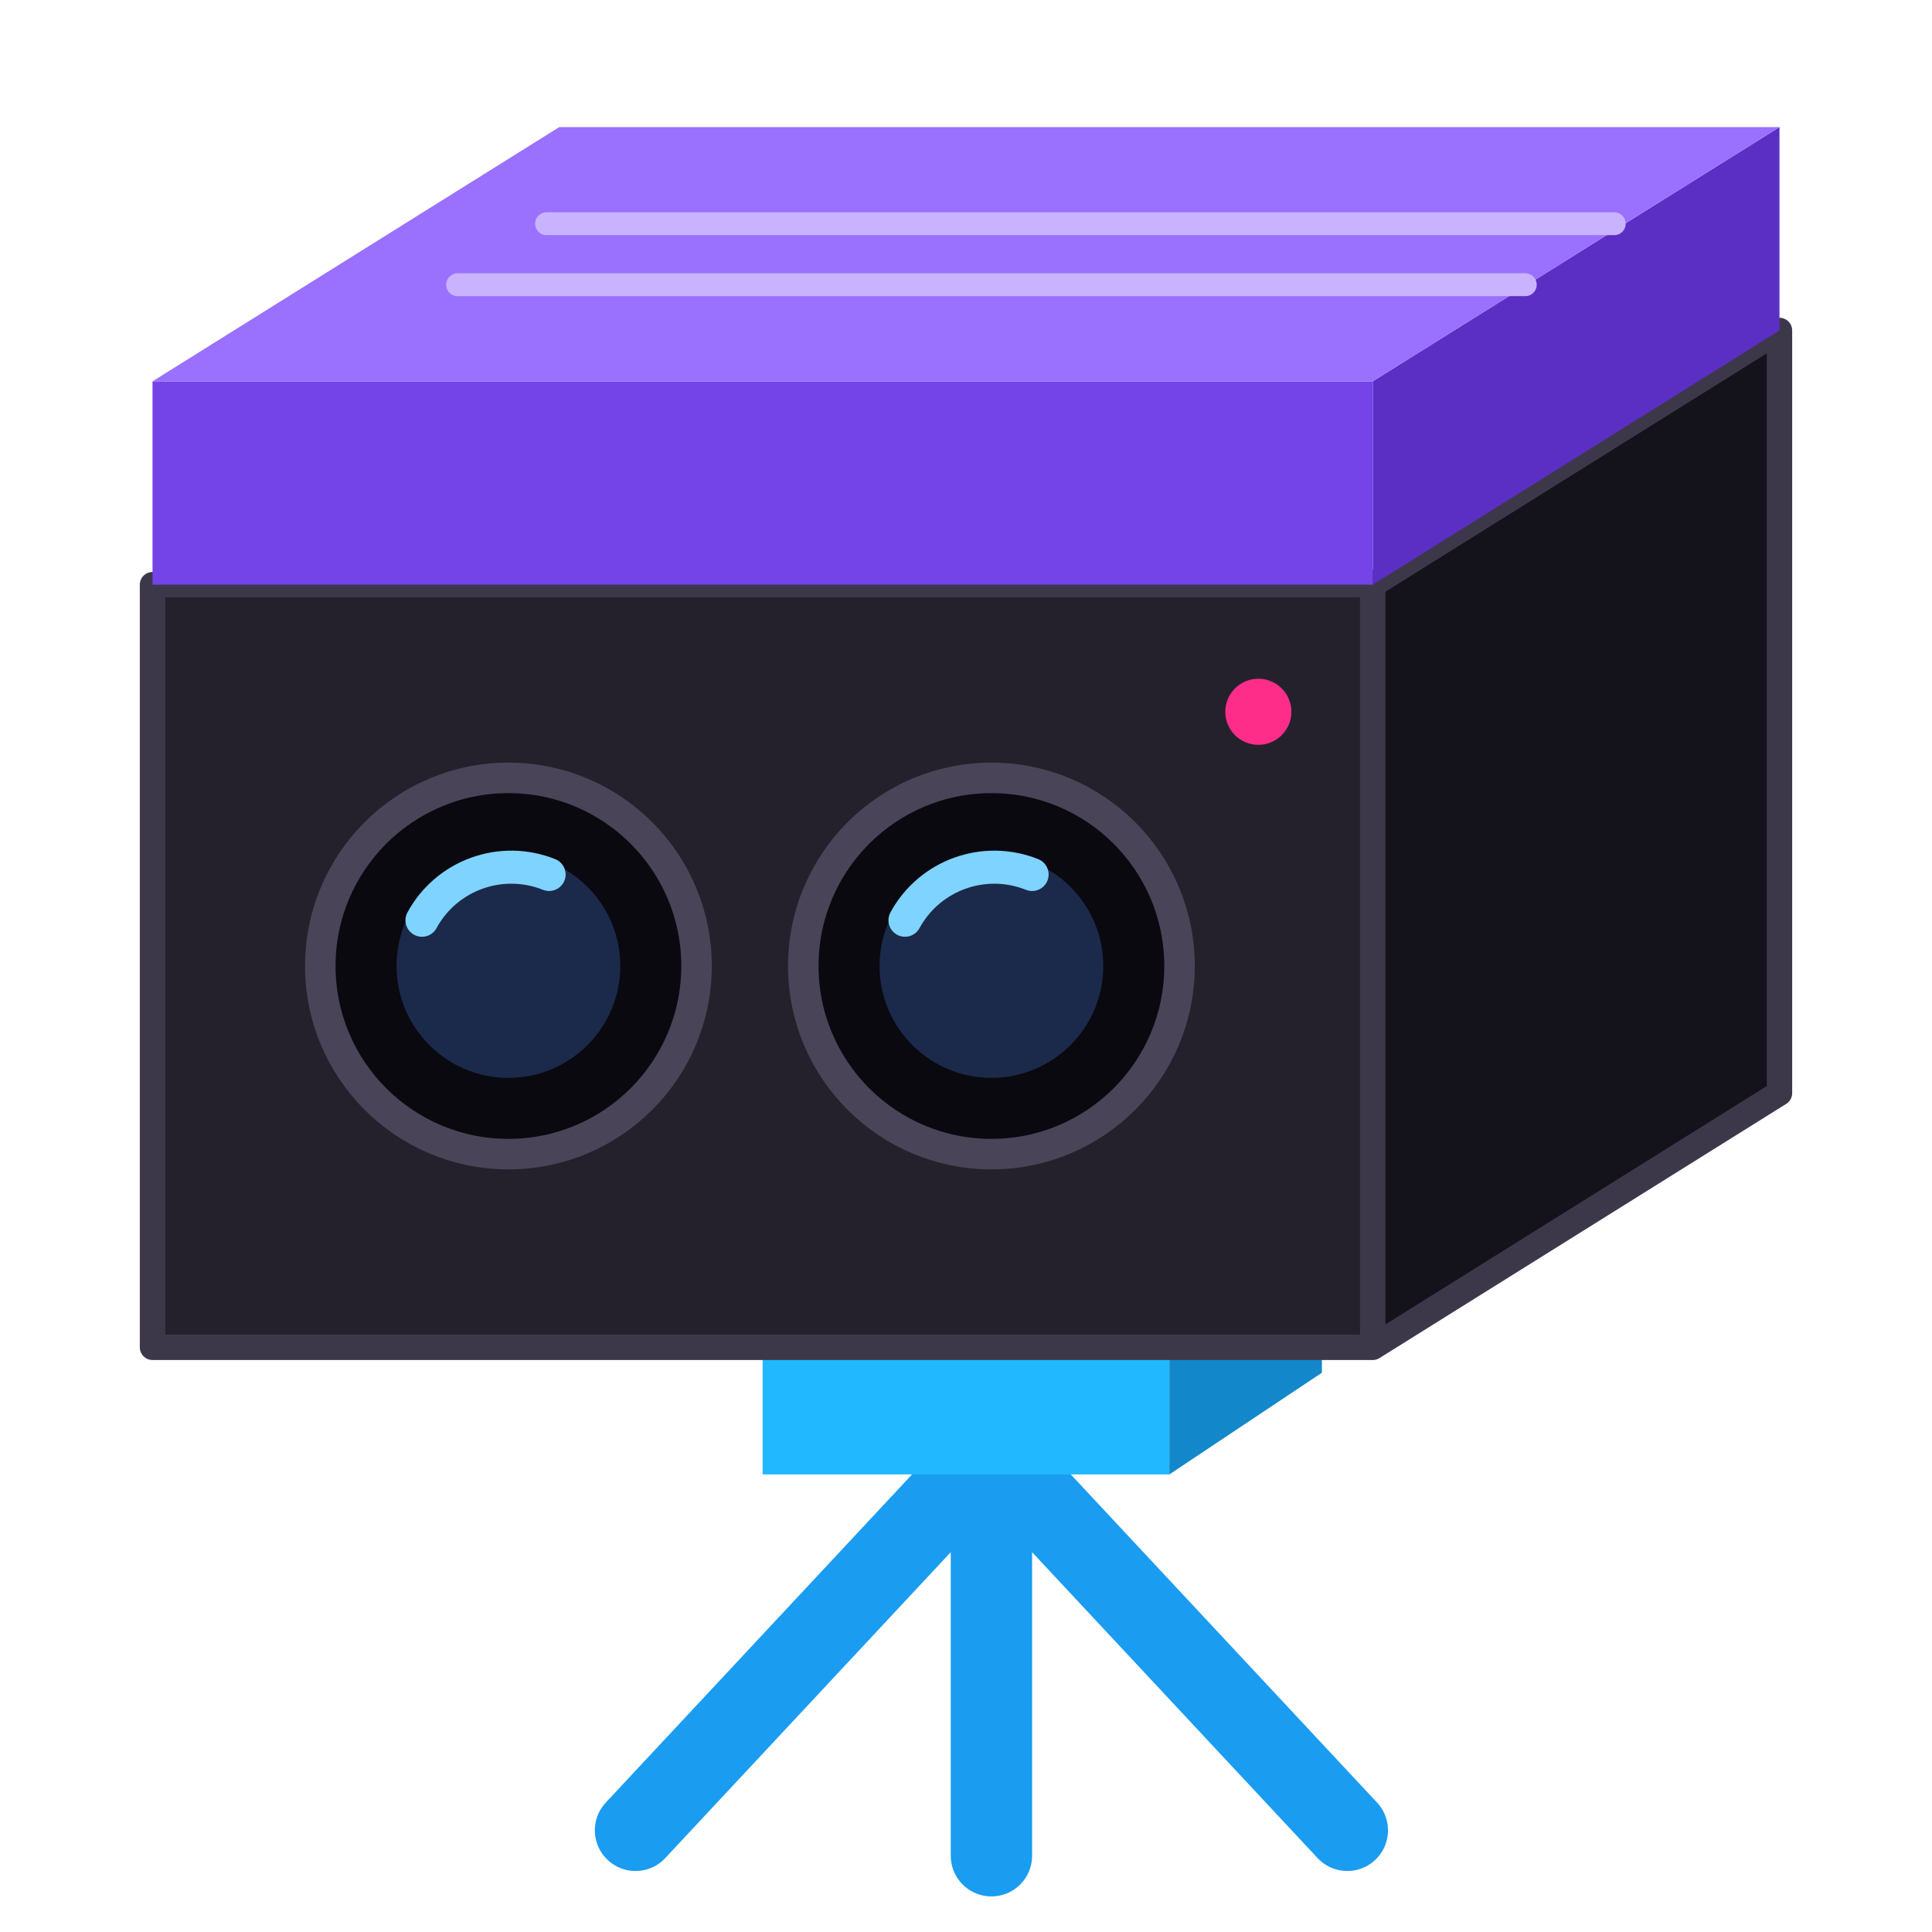
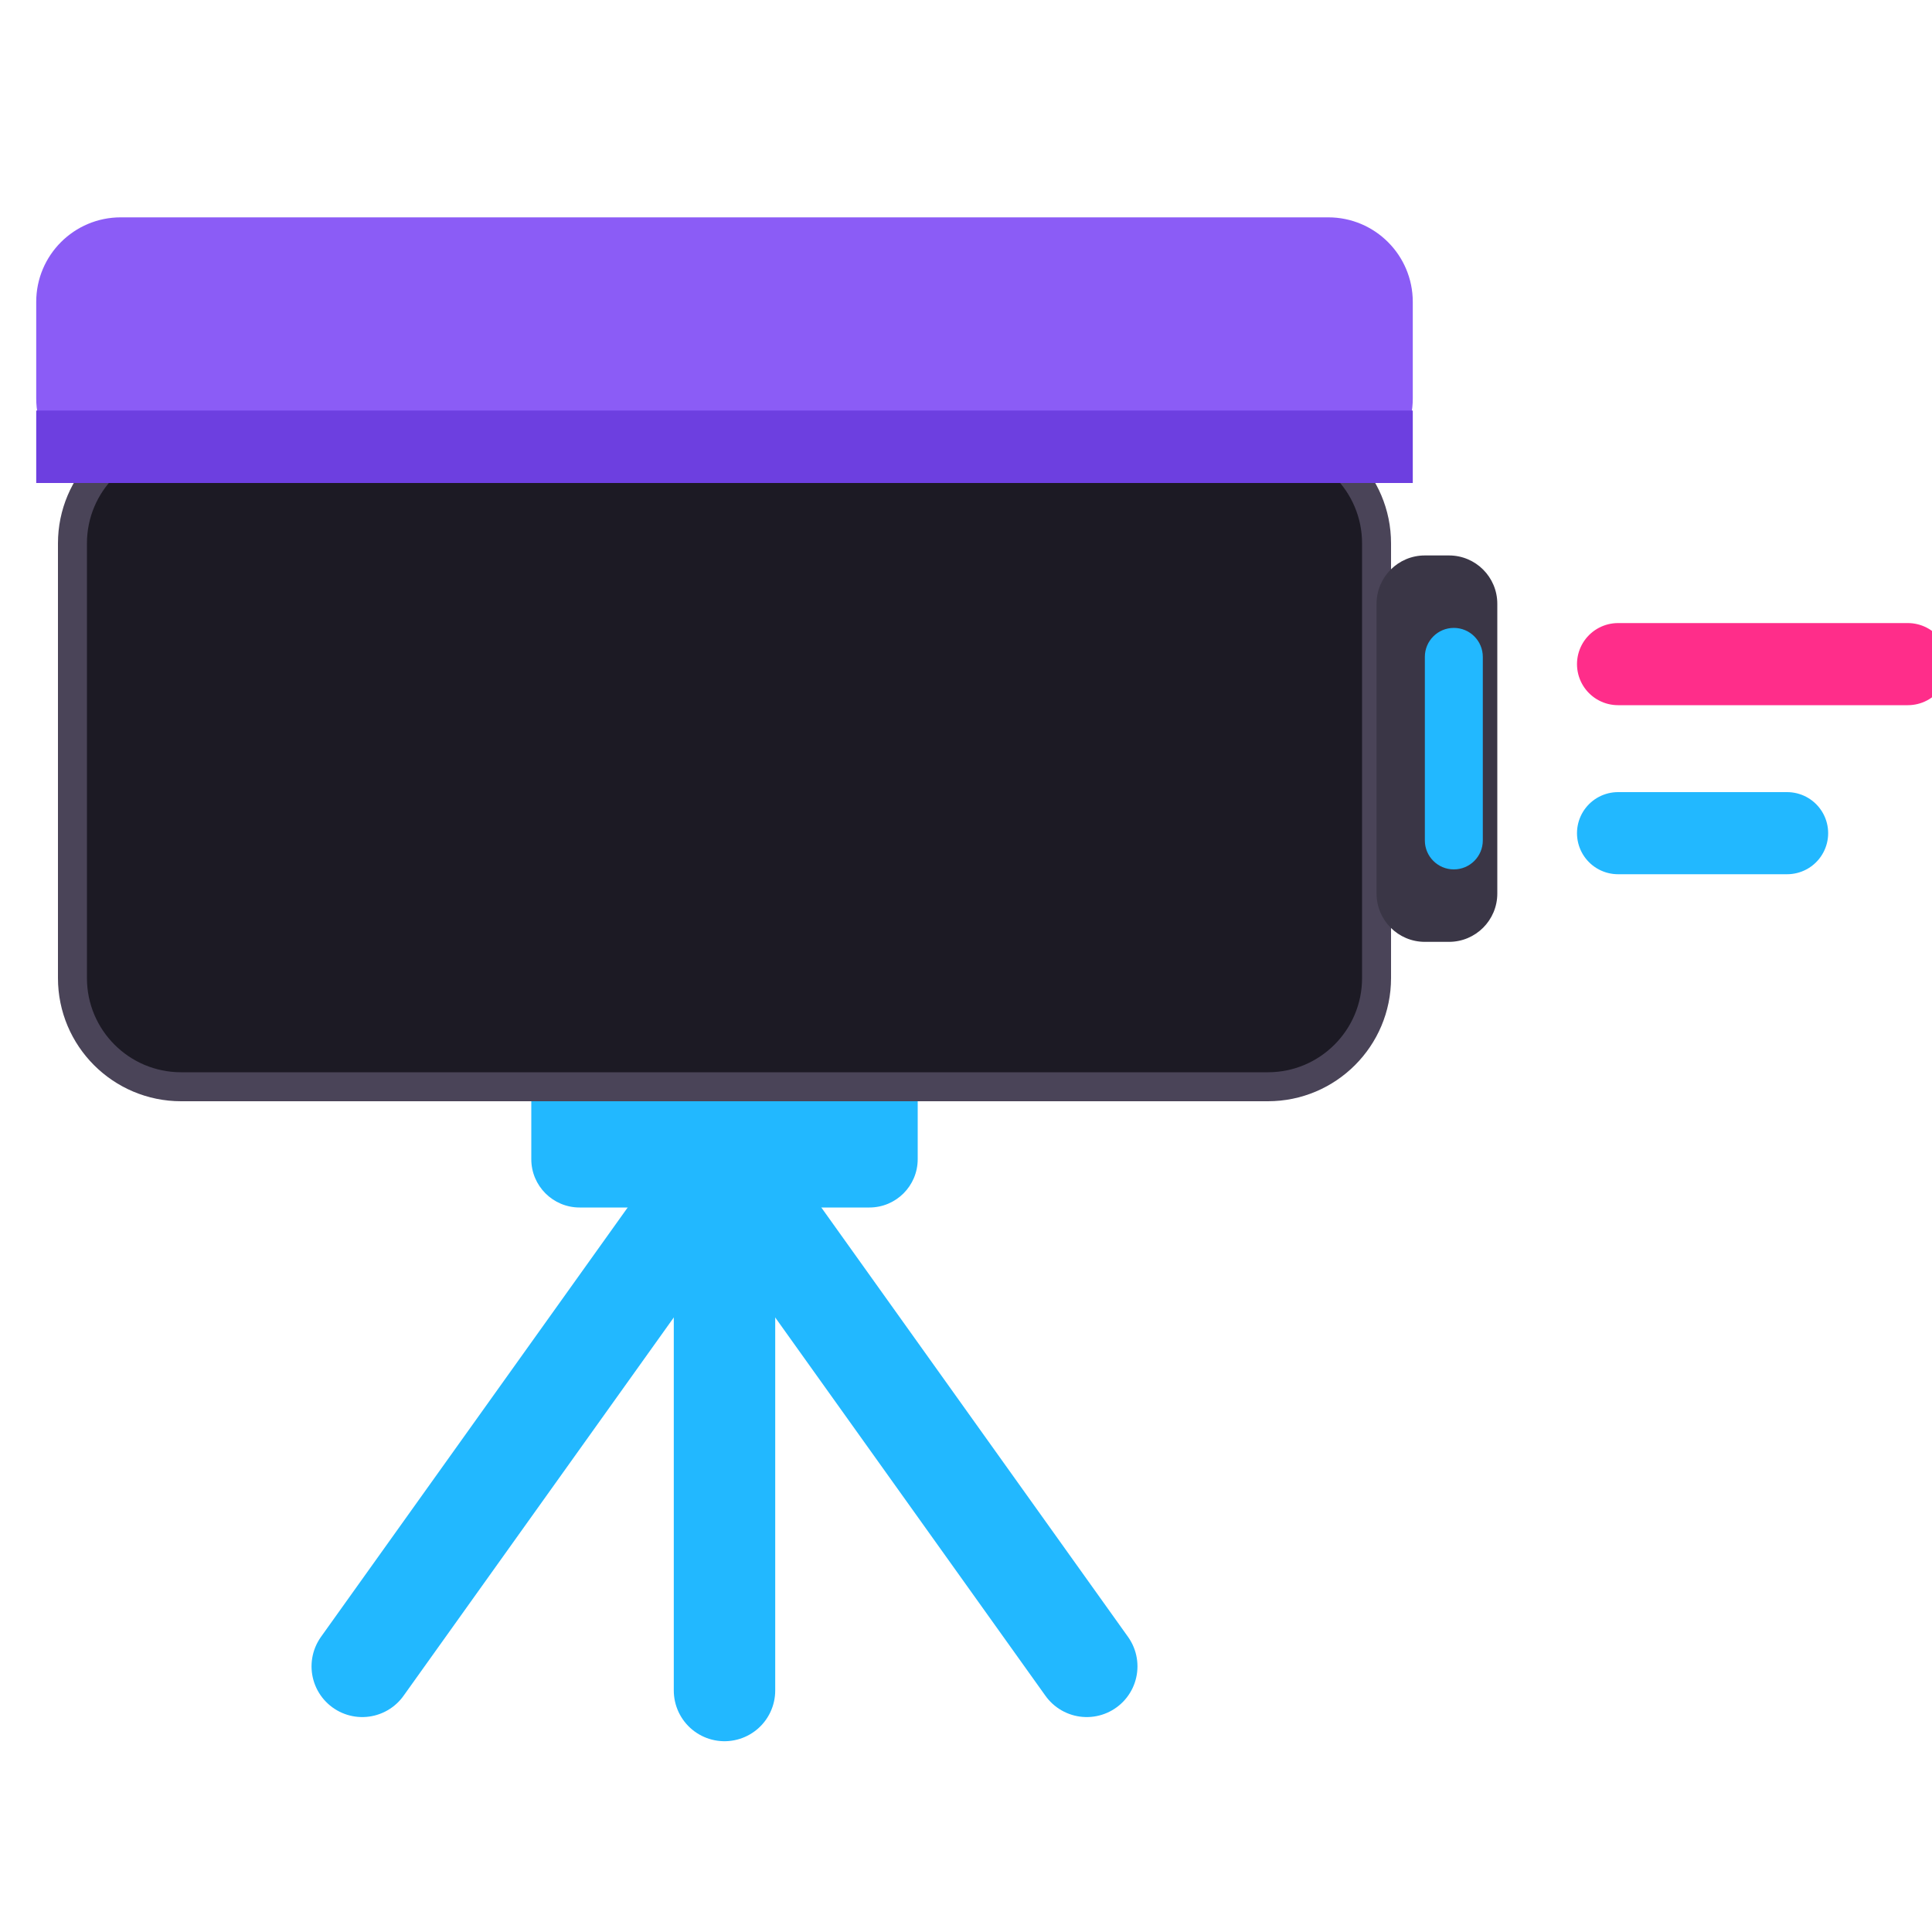
- <svg xmlns="http://www.w3.org/2000/svg" viewBox="12 23 76 76">
-   <g stroke="#1a9cf0" stroke-width="3.2" stroke-linecap="round" fill="none">
-     <path d="M51 80 L37 95" />
-     <path d="M51 80 L65 95" />
-     <path d="M51 80 L51 96" />
+ <svg xmlns="http://www.w3.org/2000/svg" viewBox="8 22 80 80">
+   <g stroke="#22b8ff" stroke-width="4.2" stroke-linecap="round">
+     <path d="M38.0 70 L23.0 91" />
+     <path d="M38.0 70 L53.0 91" />
+     <path d="M38.0 70 L38.0 92" />
  </g>
-   <path d="M42 70 L58 70 L58 81 L42 81 Z" fill="#22b8ff" />
-   <path d="M58 70 L64 66 L64 77 L58 81 Z" fill="#1287c9" />
-   <path d="M66 46 L82 36 L82 66 L66 76 Z" fill="#14121b" />
-   <path d="M18 46 L66 46 L66 76 L18 76 Z" fill="#24212c" />
-   <path d="M18 46 L66 46 L66 76 L18 76 Z M66 46 L82 36 L82 66 L66 76" fill="none" stroke="#3d3849" stroke-width="1" stroke-linejoin="round" />
-   <circle cx="32" cy="61" r="7.4" fill="#0a0910" stroke="#4a4458" stroke-width="1.2" />
-   <circle cx="32" cy="61" r="4.4" fill="#1b2a4a" />
-   <path d="M28.6 59.2 A4 4 0 0 1 33.6 57.4" stroke="#7fd3ff" stroke-width="1.3" fill="none" stroke-linecap="round" />
-   <circle cx="51" cy="61" r="7.4" fill="#0a0910" stroke="#4a4458" stroke-width="1.2" />
-   <circle cx="51" cy="61" r="4.4" fill="#1b2a4a" />
-   <path d="M47.6 59.2 A4 4 0 0 1 52.6 57.4" stroke="#7fd3ff" stroke-width="1.3" fill="none" stroke-linecap="round" />
-   <circle cx="61.5" cy="51" r="1.3" fill="#ff2d8a" />
-   <path d="M66 38 L82 28 L82 36 L66 46 Z" fill="#5b2fc4" />
-   <path d="M18 38 L66 38 L66 46 L18 46 Z" fill="#7444e8" />
-   <path d="M18 38 L34 28 L82 28 L66 38 Z" fill="#9a70ff" />
-   <path d="M30 34.2 L72 34.2 M33.5 31.8 L75.5 31.8" stroke="#c9b3ff" stroke-width=".9" stroke-linecap="round" />
+   <rect x="30.0" y="63" width="16" height="9" rx="2" fill="#22b8ff" />
+   <rect x="11" y="40" width="54" height="27" rx="4.5" fill="#1c1a24" stroke="#4a4458" stroke-width="1.2" />
+   <rect x="9.5" y="31" width="57" height="11" rx="3.5" fill="#8b5cf6" />
+   <rect x="9.5" y="39" width="57" height="3" fill="#6d3fe0" />
+   <rect x="65" y="45" width="5" height="16" rx="2" fill="#3a3646" />
+   <rect x="67" y="48" width="2.4" height="10" rx="1.2" fill="#22b8ff" />
+   <g stroke-linecap="round" stroke-width="3.4">
+     <path d="M75 49.5 H87" stroke="#ff2d8a" />
+     <path d="M75 56.5 H82" stroke="#22b8ff" />
+   </g>
</svg>
